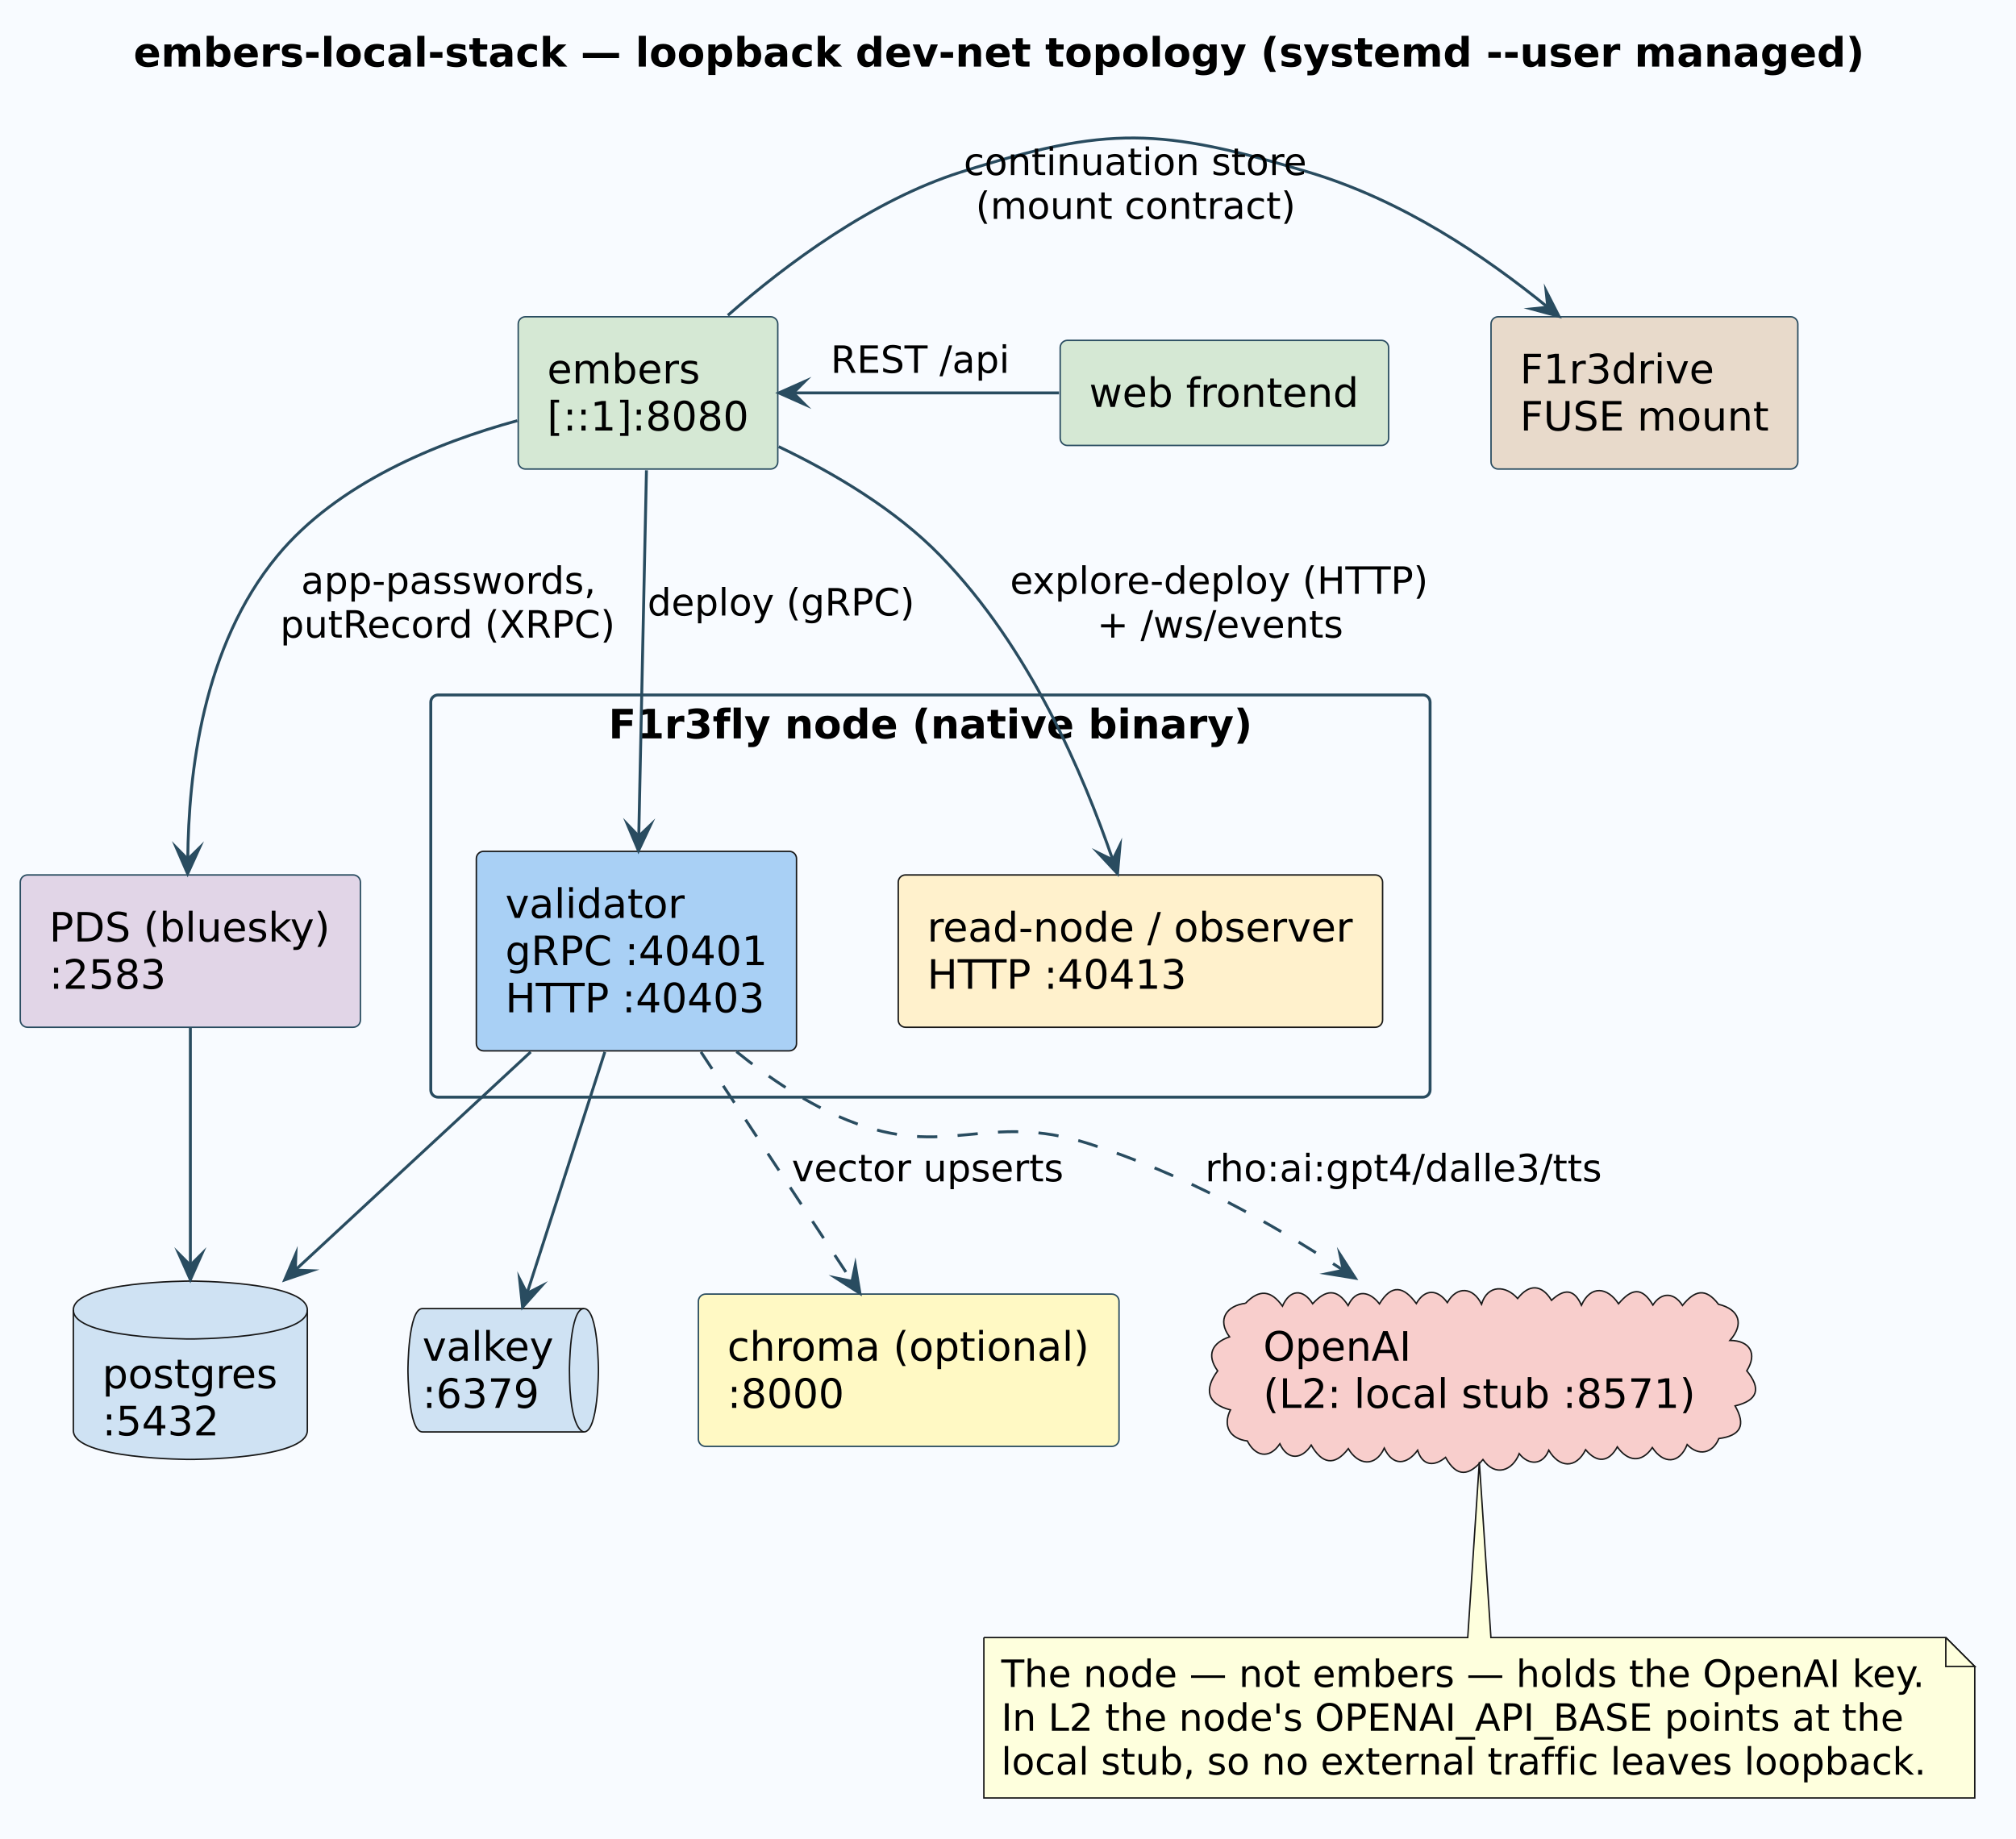
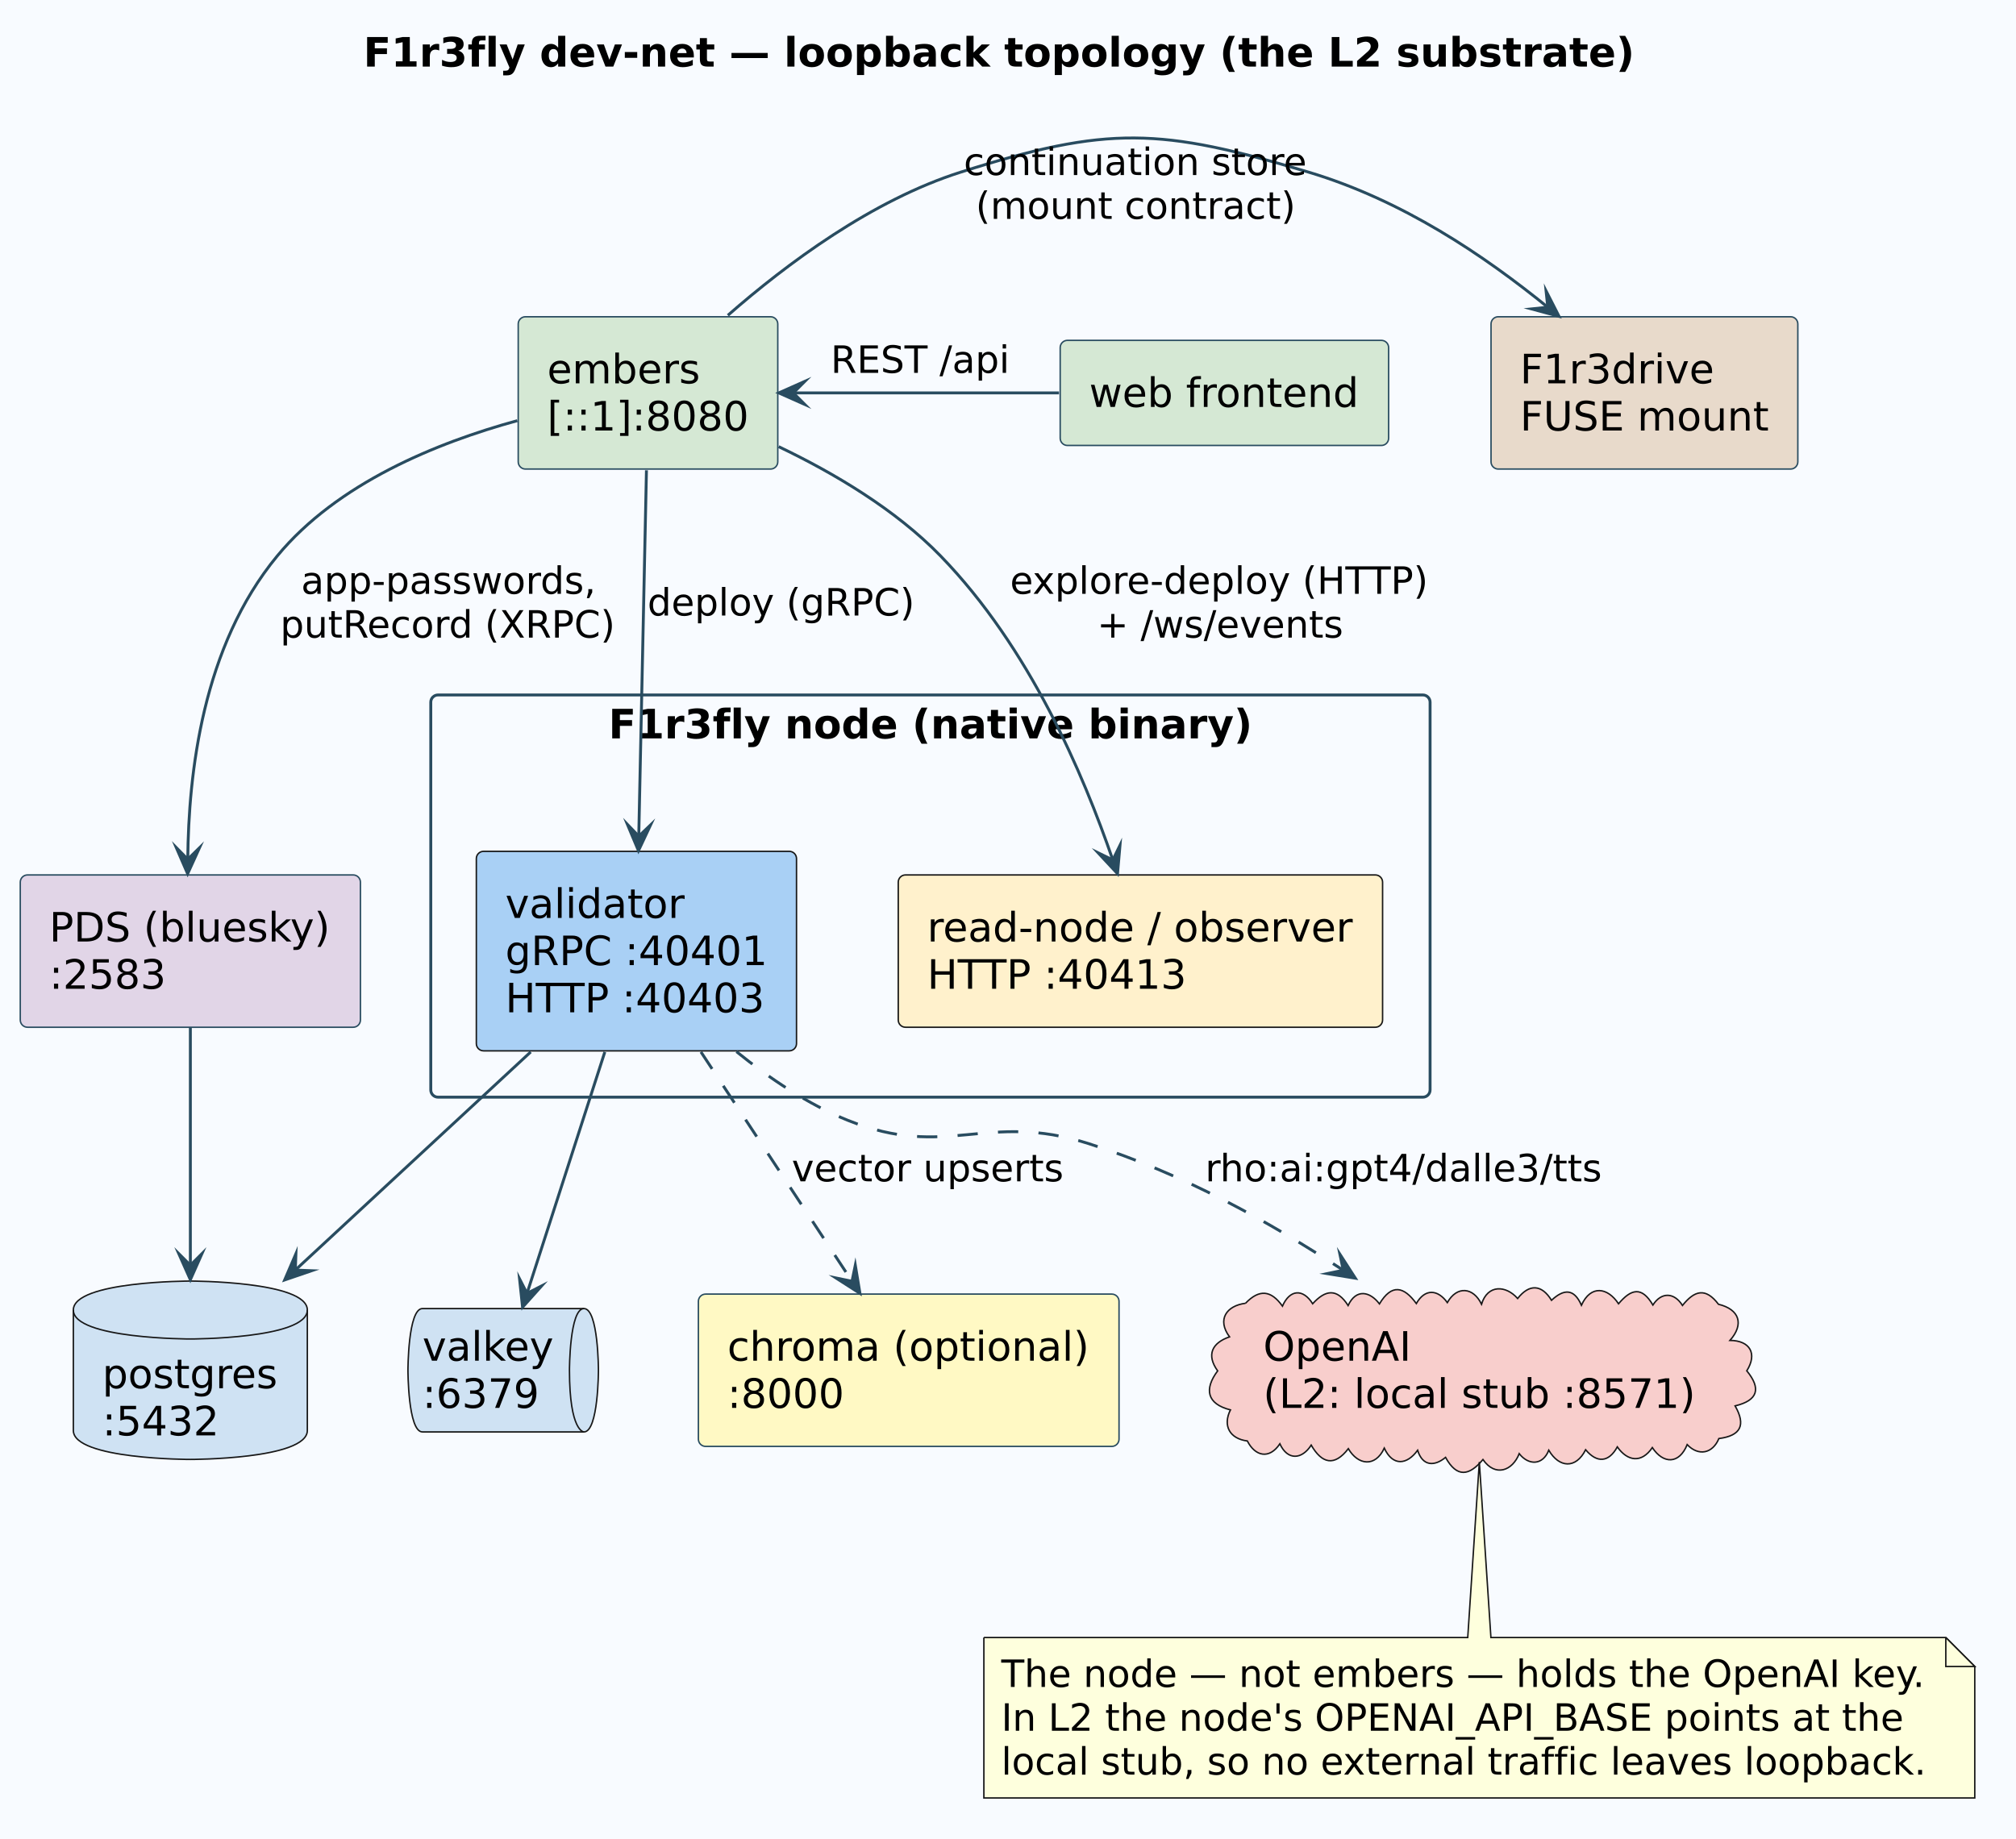
<svg xmlns="http://www.w3.org/2000/svg" contentStyleType="text/css" data-diagram-type="DESCRIPTION" height="635px" preserveAspectRatio="none" style="width:696px;height:635px;background:#F8FBFF;" version="1.1" viewBox="0 0 696 635" width="696px" zoomAndPan="magnify">
  <defs />
  <g>
    <rect fill="#F8FBFF" height="635" style="stroke:none;stroke-width:1;" width="696" x="0" y="0" />
-     <g class="title" data-source-line="12">
-       <text fill="#000000" font-family="'DejaVu Sans'" font-size="14" font-weight="700" lengthAdjust="spacing" textLength="597.57" x="46.098" y="22.995">embers-local-stack — loopback dev-net topology (systemd --user managed)</text>
+     <g class="title" data-source-line="13">
+       <text fill="#000000" font-family="'DejaVu Sans'" font-size="14" font-weight="700" lengthAdjust="spacing" textLength="438.84" x="125.463" y="22.995">F1r3fly dev-net — loopback topology (the L2 substrate)</text>
    </g>
-     <g class="cluster" data-qualified-name="node" data-source-line="14" id="ent0001">
+     <g class="cluster" data-qualified-name="node" data-source-line="15" id="ent0001">
      <rect fill="none" height="138.89" rx="2.5" ry="2.5" style="stroke:#294C60;stroke-width:1;" width="345" x="148.72" y="239.977" />
      <text fill="#000000" font-family="'DejaVu Sans'" font-size="14" font-weight="700" lengthAdjust="spacing" textLength="222.277" x="210.081" y="254.972">F1r3fly node (native binary)</text>
    </g>
-     <g class="entity" data-qualified-name="node.validator" data-source-line="15" id="ent0002">
+     <g class="entity" data-qualified-name="node.validator" data-source-line="16" id="ent0002">
      <rect fill="#A9D0F5" height="68.891" rx="2.5" ry="2.5" style="stroke:#181818;stroke-width:0.5;" width="110.535" x="164.45" y="293.977" />
      <text fill="#000000" font-family="'DejaVu Sans'" font-size="14" lengthAdjust="spacing" textLength="61.92" x="174.45" y="316.972">validator</text>
      <text fill="#000000" font-family="'DejaVu Sans'" font-size="14" lengthAdjust="spacing" textLength="90.535" x="174.45" y="333.269">gRPC :40401</text>
      <text fill="#000000" font-family="'DejaVu Sans'" font-size="14" lengthAdjust="spacing" textLength="89.776" x="174.45" y="349.566">HTTP :40403</text>
    </g>
-     <g class="entity" data-qualified-name="node.observer" data-source-line="16" id="ent0003">
+     <g class="entity" data-qualified-name="node.observer" data-source-line="17" id="ent0003">
      <rect fill="#FFF1CC" height="52.594" rx="2.5" ry="2.5" style="stroke:#181818;stroke-width:0.5;" width="167.212" x="310.11" y="302.127" />
      <text fill="#000000" font-family="'DejaVu Sans'" font-size="14" lengthAdjust="spacing" textLength="147.212" x="320.11" y="325.122">read-node / observer</text>
      <text fill="#000000" font-family="'DejaVu Sans'" font-size="14" lengthAdjust="spacing" textLength="89.776" x="320.11" y="341.419">HTTP :40413</text>
    </g>
-     <g class="entity" data-qualified-name="drive" data-source-line="18" id="ent0004">
+     <g class="entity" data-qualified-name="drive" data-source-line="19" id="ent0004">
      <rect fill="#E8DACB" height="52.594" rx="2.5" ry="2.5" style="stroke:#294C60;stroke-width:0.5;" width="105.921" x="514.76" y="109.377" />
      <text fill="#000000" font-family="'DejaVu Sans'" font-size="14" lengthAdjust="spacing" textLength="67.054" x="524.76" y="132.372">F1r3drive</text>
      <text fill="#000000" font-family="'DejaVu Sans'" font-size="14" lengthAdjust="spacing" textLength="85.921" x="524.76" y="148.669">FUSE mount</text>
    </g>
-     <g class="entity" data-qualified-name="embers" data-source-line="19" id="ent0005">
+     <g class="entity" data-qualified-name="embers" data-source-line="20" id="ent0005">
      <rect fill="#D5E8D4" height="52.594" rx="2.5" ry="2.5" style="stroke:#294C60;stroke-width:0.5;" width="89.61" x="178.91" y="109.377" />
      <text fill="#000000" font-family="'DejaVu Sans'" font-size="14" lengthAdjust="spacing" textLength="52.801" x="188.91" y="132.372">embers</text>
      <text fill="#000000" font-family="'DejaVu Sans'" font-size="14" lengthAdjust="spacing" textLength="69.61" x="188.91" y="148.669">[::1]:8080</text>
    </g>
-     <g class="entity" data-qualified-name="web" data-source-line="20" id="ent0006">
+     <g class="entity" data-qualified-name="web" data-source-line="21" id="ent0006">
      <rect fill="#D5E8D4" height="36.297" rx="2.5" ry="2.5" style="stroke:#294C60;stroke-width:0.5;" width="113.386" x="366.02" y="117.527" />
      <text fill="#000000" font-family="'DejaVu Sans'" font-size="14" lengthAdjust="spacing" textLength="93.386" x="376.02" y="140.522">web frontend</text>
    </g>
-     <g class="entity" data-qualified-name="pds" data-source-line="21" id="ent0007">
+     <g class="entity" data-qualified-name="pds" data-source-line="22" id="ent0007">
      <rect fill="#E1D5E7" height="52.594" rx="2.5" ry="2.5" style="stroke:#294C60;stroke-width:0.5;" width="117.433" x="7" y="302.127" />
      <text fill="#000000" font-family="'DejaVu Sans'" font-size="14" lengthAdjust="spacing" textLength="97.433" x="17" y="325.122">PDS (bluesky)</text>
      <text fill="#000000" font-family="'DejaVu Sans'" font-size="14" lengthAdjust="spacing" textLength="40.346" x="17" y="341.419">:2583</text>
    </g>
-     <g class="entity" data-qualified-name="pg" data-source-line="22" id="ent0008">
+     <g class="entity" data-qualified-name="pg" data-source-line="23" id="ent0008">
      <path d="M25.32,452.367 C25.32,442.367 65.713,442.367 65.713,442.367 C65.713,442.367 106.105,442.367 106.105,452.367 L106.105,493.961 C106.105,503.961 65.713,503.961 65.713,503.961 C65.713,503.961 25.32,503.961 25.32,493.961 L25.32,452.367" fill="#CFE2F3" style="stroke:#181818;stroke-width:0.5;" />
      <path d="M25.32,452.367 C25.32,462.367 65.713,462.367 65.713,462.367 C65.713,462.367 106.105,462.367 106.105,452.367" fill="none" style="stroke:#181818;stroke-width:0.5;" />
      <text fill="#000000" font-family="'DejaVu Sans'" font-size="14" lengthAdjust="spacing" textLength="60.785" x="35.32" y="479.362">postgres</text>
      <text fill="#000000" font-family="'DejaVu Sans'" font-size="14" lengthAdjust="spacing" textLength="40.346" x="35.32" y="495.659">:5432</text>
    </g>
-     <g class="entity" data-qualified-name="valkey" data-source-line="23" id="ent0009">
+     <g class="entity" data-qualified-name="valkey" data-source-line="24" id="ent0009">
      <path d="M145.84,451.867 L201.6,451.867 C206.6,451.867 206.6,473.164 206.6,473.164 C206.6,473.164 206.6,494.461 201.6,494.461 L145.84,494.461 C140.84,494.461 140.84,473.164 140.84,473.164 C140.84,473.164 140.84,451.867 145.84,451.867" fill="#CFE2F3" style="stroke:#181818;stroke-width:0.5;" />
      <path d="M201.6,451.867 C196.6,451.867 196.6,473.164 196.6,473.164 C196.6,494.461 201.6,494.461 201.6,494.461" fill="none" style="stroke:#181818;stroke-width:0.5;" />
      <text fill="#000000" font-family="'DejaVu Sans'" font-size="14" lengthAdjust="spacing" textLength="45.76" x="145.84" y="469.862">valkey</text>
      <text fill="#000000" font-family="'DejaVu Sans'" font-size="14" lengthAdjust="spacing" textLength="40.346" x="145.84" y="486.159">:6379</text>
    </g>
-     <g class="entity" data-qualified-name="chroma" data-source-line="24" id="ent0010">
+     <g class="entity" data-qualified-name="chroma" data-source-line="25" id="ent0010">
      <rect fill="#FFF9C4" height="52.594" rx="2.5" ry="2.5" style="stroke:#294C60;stroke-width:0.5;" width="145.221" x="241.11" y="446.867" />
      <text fill="#000000" font-family="'DejaVu Sans'" font-size="14" lengthAdjust="spacing" textLength="125.221" x="251.11" y="469.862">chroma (optional)</text>
      <text fill="#000000" font-family="'DejaVu Sans'" font-size="14" lengthAdjust="spacing" textLength="40.346" x="251.11" y="486.159">:8000</text>
    </g>
-     <g class="entity" data-qualified-name="openai" data-source-line="25" id="ent0011">
+     <g class="entity" data-qualified-name="openai" data-source-line="26" id="ent0011">
      <path d="M430.001,450.039 C434.752,445.084 438.81,445.493 442.752,451.022 C445.243,445.284 449.815,444.837 453.183,450.199 C457.589,445.361 461.56,444.745 465.419,450.813 C468.182,444.91 472.94,445.918 476.238,450.247 C480.467,443.24 484.621,444.176 488.969,450.129 C491.954,444.889 496.381,445.204 499.672,449.795 C503.032,443.871 508.67,444.501 511.475,450.352 C513.628,443.383 519.984,443.861 523.947,448.388 C527.931,443.31 532.221,443.436 535.641,449.008 C539.824,445.103 543.4,444.812 545.967,450.71 C549.221,443.577 555.024,444.544 558.78,450.207 C563.098,445.11 566.748,444.047 570.644,450.637 C573.618,446.028 578.018,446.27 580.857,450.788 C584.991,445.635 588.789,444.467 593.287,450.379 C600.496,452.122 602.238,457.233 597.256,462.855 C604.163,462.908 606.793,467.428 603.056,473.359 C608.123,479.539 606.884,483.59 599.028,485.472 C602.798,492.105 601.018,495.767 593.422,496.75 C591.288,501.941 586.389,502.944 582.481,498.839 C579.747,505.638 574.26,505.634 570.446,499.874 C566.717,505.375 561.878,504.629 558.359,499.631 C555.383,505.06 551.303,505.265 547.42,500.616 C544.043,507.348 538.245,506.859 534.697,500.785 C532.613,506.099 527.665,506.034 524.494,501.967 C522.177,507.892 516.239,510.134 511.968,503.996 C507.27,509.619 503.022,510.439 499.06,503.254 C495.151,506.483 491.11,506.28 489.417,500.8 C485.739,505.849 480.855,506.411 477.906,500.065 C474.79,506.811 468.793,505.922 465.496,500.246 C460.633,506.555 456.331,505.341 452.678,499.018 C449.521,503.969 444.568,504.471 441.858,498.571 C438.21,504.027 433.331,502.906 430.627,497.587 C424.604,496.837 422.044,492.371 424.791,486.853 C416.597,484.798 415.687,479.656 420.379,473.38 C416.38,467.822 418.471,463.701 424.477,461.633 C420.043,455.607 423.493,450.852 430.001,450.039" fill="#F8CECC" style="stroke:#181818;stroke-width:0.5;" />
      <text fill="#000000" font-family="'DejaVu Sans'" font-size="14" lengthAdjust="spacing" textLength="51.099" x="436.11" y="469.862">OpenAI</text>
      <text fill="#000000" font-family="'DejaVu Sans'" font-size="14" lengthAdjust="spacing" textLength="149.208" x="436.11" y="486.159">(L2: local stub :8571)</text>
    </g>
-     <g class="entity" data-qualified-name="GMN23" data-source-line="39" id="ent0024">
+     <g class="entity" data-qualified-name="GMN23" data-source-line="40" id="ent0024">
      <path d="M339.67,565.457 L339.67,620.855 A0,0 0 0 0 339.67,620.855 L681.766,620.855 A0,0 0 0 0 681.766,620.855 L681.766,575.457 L671.766,565.457 L514.72,565.457 L510.72,504.857 L506.72,565.457 L339.67,565.457 A0,0 0 0 0 339.67,565.457" fill="#FEFFDD" style="stroke:#181818;stroke-width:0.5;" />
      <path d="M671.766,565.457 L671.766,575.457 L681.766,575.457 L671.766,565.457" fill="#FEFFDD" style="stroke:#181818;stroke-width:0.5;" />
      <text fill="#000000" font-family="'DejaVu Sans'" font-size="13" lengthAdjust="spacing" textLength="321.096" x="345.67" y="582.524">The node — not embers — holds the OpenAI key.</text>
      <text fill="#000000" font-family="'DejaVu Sans'" font-size="13" lengthAdjust="spacing" textLength="311.543" x="345.67" y="597.657">In L2 the node's OPENAI_API_BASE points at the</text>
      <text fill="#000000" font-family="'DejaVu Sans'" font-size="13" lengthAdjust="spacing" textLength="319.738" x="345.67" y="612.789">local stub, so no external traffic leaves loopback.</text>
    </g>
-     <g class="link" data-entity-1="ent0005" data-entity-2="ent0002" data-link-type="dependency" data-source-line="27" id="lnk12">
+     <g class="link" data-entity-1="ent0005" data-entity-2="ent0002" data-link-type="dependency" data-source-line="28" id="lnk12">
      <path d="M223.18,162.397 C222.46,196.367 221.315,251.238 220.525,288.768" fill="none" id="embers-to-validator" style="stroke:#294C60;stroke-width:1;" />
      <polygon fill="#294C60" points="220.42,293.767,224.608,284.853,220.525,288.768,216.61,284.685,220.42,293.767" style="stroke:#294C60;stroke-width:1;stroke-linejoin:miter;stroke-miterlimit:10;" />
      <text fill="#000000" font-family="'DejaVu Sans'" font-size="13" lengthAdjust="spacing" textLength="92.238" x="223.53" y="212.544">deploy (gRPC)</text>
    </g>
-     <g class="link" data-entity-1="ent0005" data-entity-2="ent0003" data-link-type="dependency" data-source-line="28" id="lnk13">
+     <g class="link" data-entity-1="ent0005" data-entity-2="ent0003" data-link-type="dependency" data-source-line="29" id="lnk13">
      <path d="M268.83,154.237 C287.84,163.317 309.12,175.907 324.72,191.977 C355.6,223.787 374.034,267.449 384.184,296.959" fill="none" id="embers-to-observer" style="stroke:#294C60;stroke-width:1;" />
      <polygon fill="#294C60" points="385.81,301.687,386.665,291.875,384.184,296.959,379.1,294.477,385.81,301.687" style="stroke:#294C60;stroke-width:1;stroke-linejoin:miter;stroke-miterlimit:10;" />
      <text fill="#000000" font-family="'DejaVu Sans'" font-size="13" lengthAdjust="spacing" textLength="145.076" x="348.7" y="205.044">explore-deploy (HTTP)</text>
      <text fill="#000000" font-family="'DejaVu Sans'" font-size="13" lengthAdjust="spacing" textLength="84.989" x="378.743" y="220.177">+ /ws/events</text>
    </g>
-     <g class="link" data-entity-1="ent0005" data-entity-2="ent0004" data-link-type="dependency" data-source-line="29" id="lnk14">
+     <g class="link" data-entity-1="ent0005" data-entity-2="ent0004" data-link-type="dependency" data-source-line="30" id="lnk14">
      <path d="M251.28,108.887 C271.66,91.047 301.09,69.147 331.72,59.427 C382.55,43.297 400.62,44.137 451.72,59.427 C484.27,69.167 512.268,88.166 534.348,106.086" fill="none" id="embers-to-drive" style="stroke:#294C60;stroke-width:1;" />
      <polygon fill="#294C60" points="538.23,109.237,533.763,100.46,534.348,106.086,528.721,106.671,538.23,109.237" style="stroke:#294C60;stroke-width:1;stroke-linejoin:miter;stroke-miterlimit:10;" />
      <text fill="#000000" font-family="'DejaVu Sans'" font-size="13" lengthAdjust="spacing" textLength="118.695" x="332.72" y="60.444">continuation store</text>
      <text fill="#000000" font-family="'DejaVu Sans'" font-size="13" lengthAdjust="spacing" textLength="110.462" x="336.837" y="75.577">(mount contract)</text>
    </g>
-     <g class="link" data-entity-1="ent0005" data-entity-2="ent0007" data-link-type="dependency" data-source-line="30" id="lnk15">
+     <g class="link" data-entity-1="ent0005" data-entity-2="ent0007" data-link-type="dependency" data-source-line="31" id="lnk15">
      <path d="M178.6,145.257 C150.73,152.887 116.45,166.877 95.72,191.977 C69.87,223.257 65.096,267.037 64.826,296.727" fill="none" id="embers-to-pds" style="stroke:#294C60;stroke-width:1;" />
      <polygon fill="#294C60" points="64.78,301.727,68.862,292.764,64.826,296.727,60.862,292.691,64.78,301.727" style="stroke:#294C60;stroke-width:1;stroke-linejoin:miter;stroke-miterlimit:10;" />
      <text fill="#000000" font-family="'DejaVu Sans'" font-size="13" lengthAdjust="spacing" textLength="102.013" x="103.937" y="205.044">app-passwords,</text>
      <text fill="#000000" font-family="'DejaVu Sans'" font-size="13" lengthAdjust="spacing" textLength="116.448" x="96.72" y="220.177">putRecord (XRPC)</text>
    </g>
-     <g class="link" data-entity-1="ent0005" data-entity-2="ent0006" data-link-type="dependency" data-source-line="31" id="lnk17">
+     <g class="link" data-entity-1="ent0005" data-entity-2="ent0006" data-link-type="dependency" data-source-line="32" id="lnk17">
      <path d="M273.87,135.677 C302.54,135.677 334.89,135.677 365.61,135.677" fill="none" id="embers-backto-web" style="stroke:#294C60;stroke-width:1;" />
      <polygon fill="#294C60" points="268.87,135.677,277.87,139.677,273.87,135.677,277.87,131.677,268.87,135.677" style="stroke:#294C60;stroke-width:1;stroke-linejoin:miter;stroke-miterlimit:10;" />
      <text fill="#000000" font-family="'DejaVu Sans'" font-size="13" lengthAdjust="spacing" textLength="61.782" x="286.77" y="128.744">REST /api</text>
    </g>
-     <g class="link" data-entity-1="ent0002" data-entity-2="ent0011" data-link-type="dependency" data-source-line="32" id="lnk18">
+     <g class="link" data-entity-1="ent0002" data-entity-2="ent0011" data-link-type="dependency" data-source-line="33" id="lnk18">
      <path d="M254.25,363.137 C265.64,372.367 278.95,381.347 292.72,386.867 C327.11,400.657 340.4,383.627 375.72,394.867 C408.66,405.347 438.227,421.927 463.737,438.637" fill="none" id="validator-to-openai" style="stroke:#294C60;stroke-width:1;stroke-dasharray:7,7;" />
      <polygon fill="#294C60" points="467.92,441.377,462.583,433.099,463.737,438.637,458.2,439.791,467.92,441.377" style="stroke:#294C60;stroke-width:1;stroke-linejoin:miter;stroke-miterlimit:10;" />
      <text fill="#000000" font-family="'DejaVu Sans'" font-size="13" lengthAdjust="spacing" textLength="137.185" x="416.06" y="407.934">rho:ai:gpt4/dalle3/tts</text>
    </g>
-     <g class="link" data-entity-1="ent0002" data-entity-2="ent0008" data-link-type="dependency" data-source-line="33" id="lnk19">
+     <g class="link" data-entity-1="ent0002" data-entity-2="ent0008" data-link-type="dependency" data-source-line="34" id="lnk19">
      <path d="M183.22,363.247 C157.43,387.157 126.816,415.517 101.946,438.577" fill="none" id="validator-to-pg" style="stroke:#294C60;stroke-width:1;" />
      <polygon fill="#294C60" points="98.28,441.977,107.599,438.791,101.946,438.577,102.16,432.925,98.28,441.977" style="stroke:#294C60;stroke-width:1;stroke-linejoin:miter;stroke-miterlimit:10;" />
    </g>
-     <g class="link" data-entity-1="ent0002" data-entity-2="ent0009" data-link-type="dependency" data-source-line="34" id="lnk20">
+     <g class="link" data-entity-1="ent0002" data-entity-2="ent0009" data-link-type="dependency" data-source-line="35" id="lnk20">
      <path d="M208.81,363.247 C199.99,390.617 189.395,423.528 181.945,446.628" fill="none" id="validator-to-valkey" style="stroke:#294C60;stroke-width:1;" />
      <polygon fill="#294C60" points="180.41,451.387,186.979,444.049,181.945,446.628,179.366,441.594,180.41,451.387" style="stroke:#294C60;stroke-width:1;stroke-linejoin:miter;stroke-miterlimit:10;" />
    </g>
-     <g class="link" data-entity-1="ent0002" data-entity-2="ent0010" data-link-type="dependency" data-source-line="35" id="lnk21">
+     <g class="link" data-entity-1="ent0002" data-entity-2="ent0010" data-link-type="dependency" data-source-line="36" id="lnk21">
      <path d="M241.99,363.247 C258.82,388.807 278.821,419.16 294.141,442.44" fill="none" id="validator-to-chroma" style="stroke:#294C60;stroke-width:1;stroke-dasharray:7,7;" />
      <polygon fill="#294C60" points="296.89,446.617,295.284,436.9,294.141,442.44,288.601,441.298,296.89,446.617" style="stroke:#294C60;stroke-width:1;stroke-linejoin:miter;stroke-miterlimit:10;" />
      <text fill="#000000" font-family="'DejaVu Sans'" font-size="13" lengthAdjust="spacing" textLength="93.844" x="273.34" y="407.934">vector upserts</text>
    </g>
-     <g class="link" data-entity-1="ent0007" data-entity-2="ent0008" data-link-type="dependency" data-source-line="36" id="lnk22">
+     <g class="link" data-entity-1="ent0007" data-entity-2="ent0008" data-link-type="dependency" data-source-line="37" id="lnk22">
      <path d="M65.72,354.937 C65.72,379.317 65.72,411.067 65.72,436.907" fill="none" id="pds-to-pg" style="stroke:#294C60;stroke-width:1;" />
      <polygon fill="#294C60" points="65.72,441.907,69.72,432.907,65.72,436.907,61.72,432.907,65.72,441.907" style="stroke:#294C60;stroke-width:1;stroke-linejoin:miter;stroke-miterlimit:10;" />
    </g>
  </g>
</svg>
